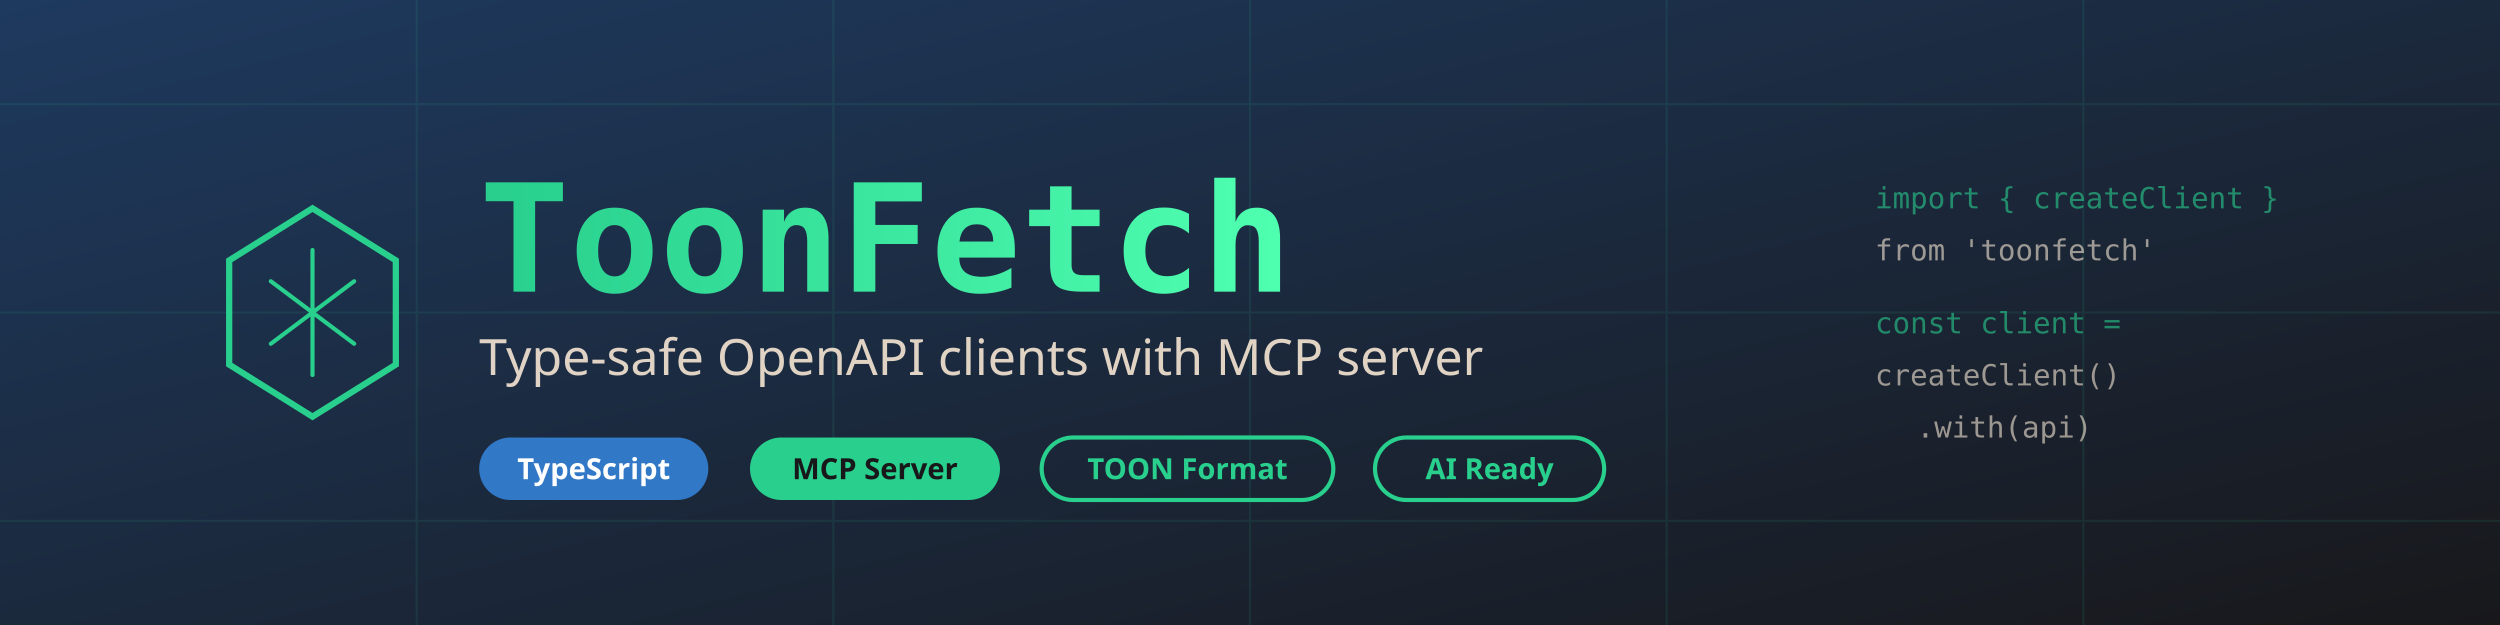
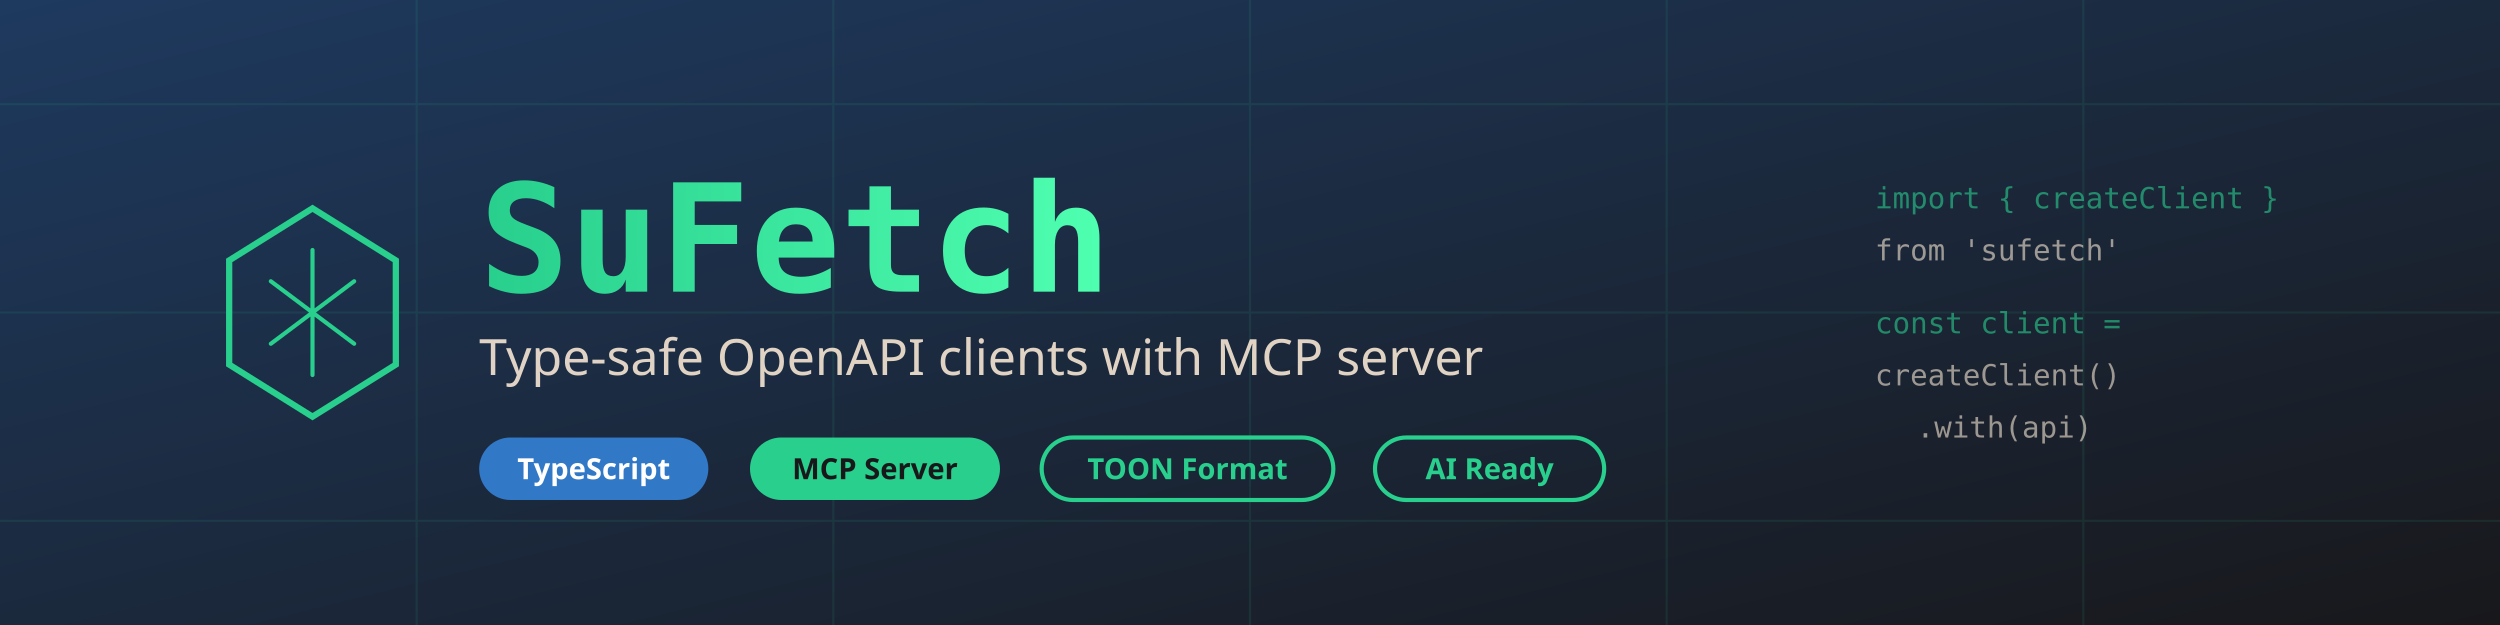
<svg xmlns="http://www.w3.org/2000/svg" width="1200" height="300" viewBox="0 0 1200 300" fill="none">
  <defs>
    <linearGradient id="bgGradient" x1="0%" y1="0%" x2="100%" y2="100%">
      <stop offset="0%" style="stop-color:#1E3A5F;stop-opacity:1" />
      <stop offset="100%" style="stop-color:#18181B;stop-opacity:1" />
    </linearGradient>
    <linearGradient id="textGradient" x1="0%" y1="0%" x2="100%" y2="0%">
      <stop offset="0%" style="stop-color:#28CF8D;stop-opacity:1" />
      <stop offset="100%" style="stop-color:#4FFFB0;stop-opacity:1" />
    </linearGradient>
  </defs>
  <rect width="1200" height="300" fill="url(#bgGradient)" />
  <g opacity="0.1">
    <line x1="0" y1="50" x2="1200" y2="50" stroke="#28CF8D" stroke-width="1" />
    <line x1="0" y1="150" x2="1200" y2="150" stroke="#28CF8D" stroke-width="1" />
    <line x1="0" y1="250" x2="1200" y2="250" stroke="#28CF8D" stroke-width="1" />
    <line x1="200" y1="0" x2="200" y2="300" stroke="#28CF8D" stroke-width="1" />
    <line x1="400" y1="0" x2="400" y2="300" stroke="#28CF8D" stroke-width="1" />
    <line x1="600" y1="0" x2="600" y2="300" stroke="#28CF8D" stroke-width="1" />
    <line x1="800" y1="0" x2="800" y2="300" stroke="#28CF8D" stroke-width="1" />
    <line x1="1000" y1="0" x2="1000" y2="300" stroke="#28CF8D" stroke-width="1" />
  </g>
  <g transform="translate(100, 100)">
    <path d="M 50 0 L 90 25 L 90 75 L 50 100 L 10 75 L 10 25 Z" fill="none" stroke="#28CF8D" stroke-width="3" />
    <path d="M 50 20 L 50 80 M 30 35 L 70 65 M 30 65 L 70 35" stroke="#28CF8D" stroke-width="2" stroke-linecap="round" />
  </g>
  <text x="230" y="140" font-family="monospace" font-size="72" font-weight="700" fill="url(#textGradient)">
-     ToonFetch
+     SuFetch
  </text>
  <text x="230" y="180" font-family="sans-serif" font-size="24" fill="#F5E6D3" opacity="0.9">
    Type-safe OpenAPI clients with MCP server
  </text>
  <g transform="translate(230, 210)">
    <rect width="110" height="30" fill="#3178C6" rx="15" />
    <text x="55" y="20" font-family="sans-serif" font-size="14" font-weight="600" fill="white" text-anchor="middle">
      TypeScript
    </text>
  </g>
  <g transform="translate(360, 210)">
    <rect width="120" height="30" fill="#28CF8D" rx="15" />
    <text x="60" y="20" font-family="sans-serif" font-size="14" font-weight="600" fill="#18181B" text-anchor="middle">
      MCP Server
    </text>
  </g>
  <g transform="translate(500, 210)">
    <rect width="140" height="30" fill="none" stroke="#28CF8D" stroke-width="2" rx="15" />
    <text x="70" y="20" font-family="sans-serif" font-size="14" font-weight="600" fill="#28CF8D" text-anchor="middle">
      TOON Format
    </text>
  </g>
  <g transform="translate(660, 210)">
    <rect width="110" height="30" fill="none" stroke="#28CF8D" stroke-width="2" rx="15" />
    <text x="55" y="20" font-family="sans-serif" font-size="14" font-weight="600" fill="#28CF8D" text-anchor="middle">
      AI Ready
    </text>
  </g>
  <g transform="translate(900, 100)" opacity="0.6">
    <text x="0" y="0" font-family="monospace" font-size="14" fill="#28CF8D">
      import { createClient }
    </text>
    <text x="0" y="25" font-family="monospace" font-size="14" fill="#F5E6D3">
-       from 'toonfetch'
+       from 'sufetch'
    </text>
    <text x="0" y="60" font-family="monospace" font-size="14" fill="#28CF8D">
      const client =
    </text>
    <text x="0" y="85" font-family="monospace" font-size="14" fill="#F5E6D3">
      createClient()
    </text>
    <text x="20" y="110" font-family="monospace" font-size="14" fill="#F5E6D3">
      .with(api)
    </text>
  </g>
</svg>
